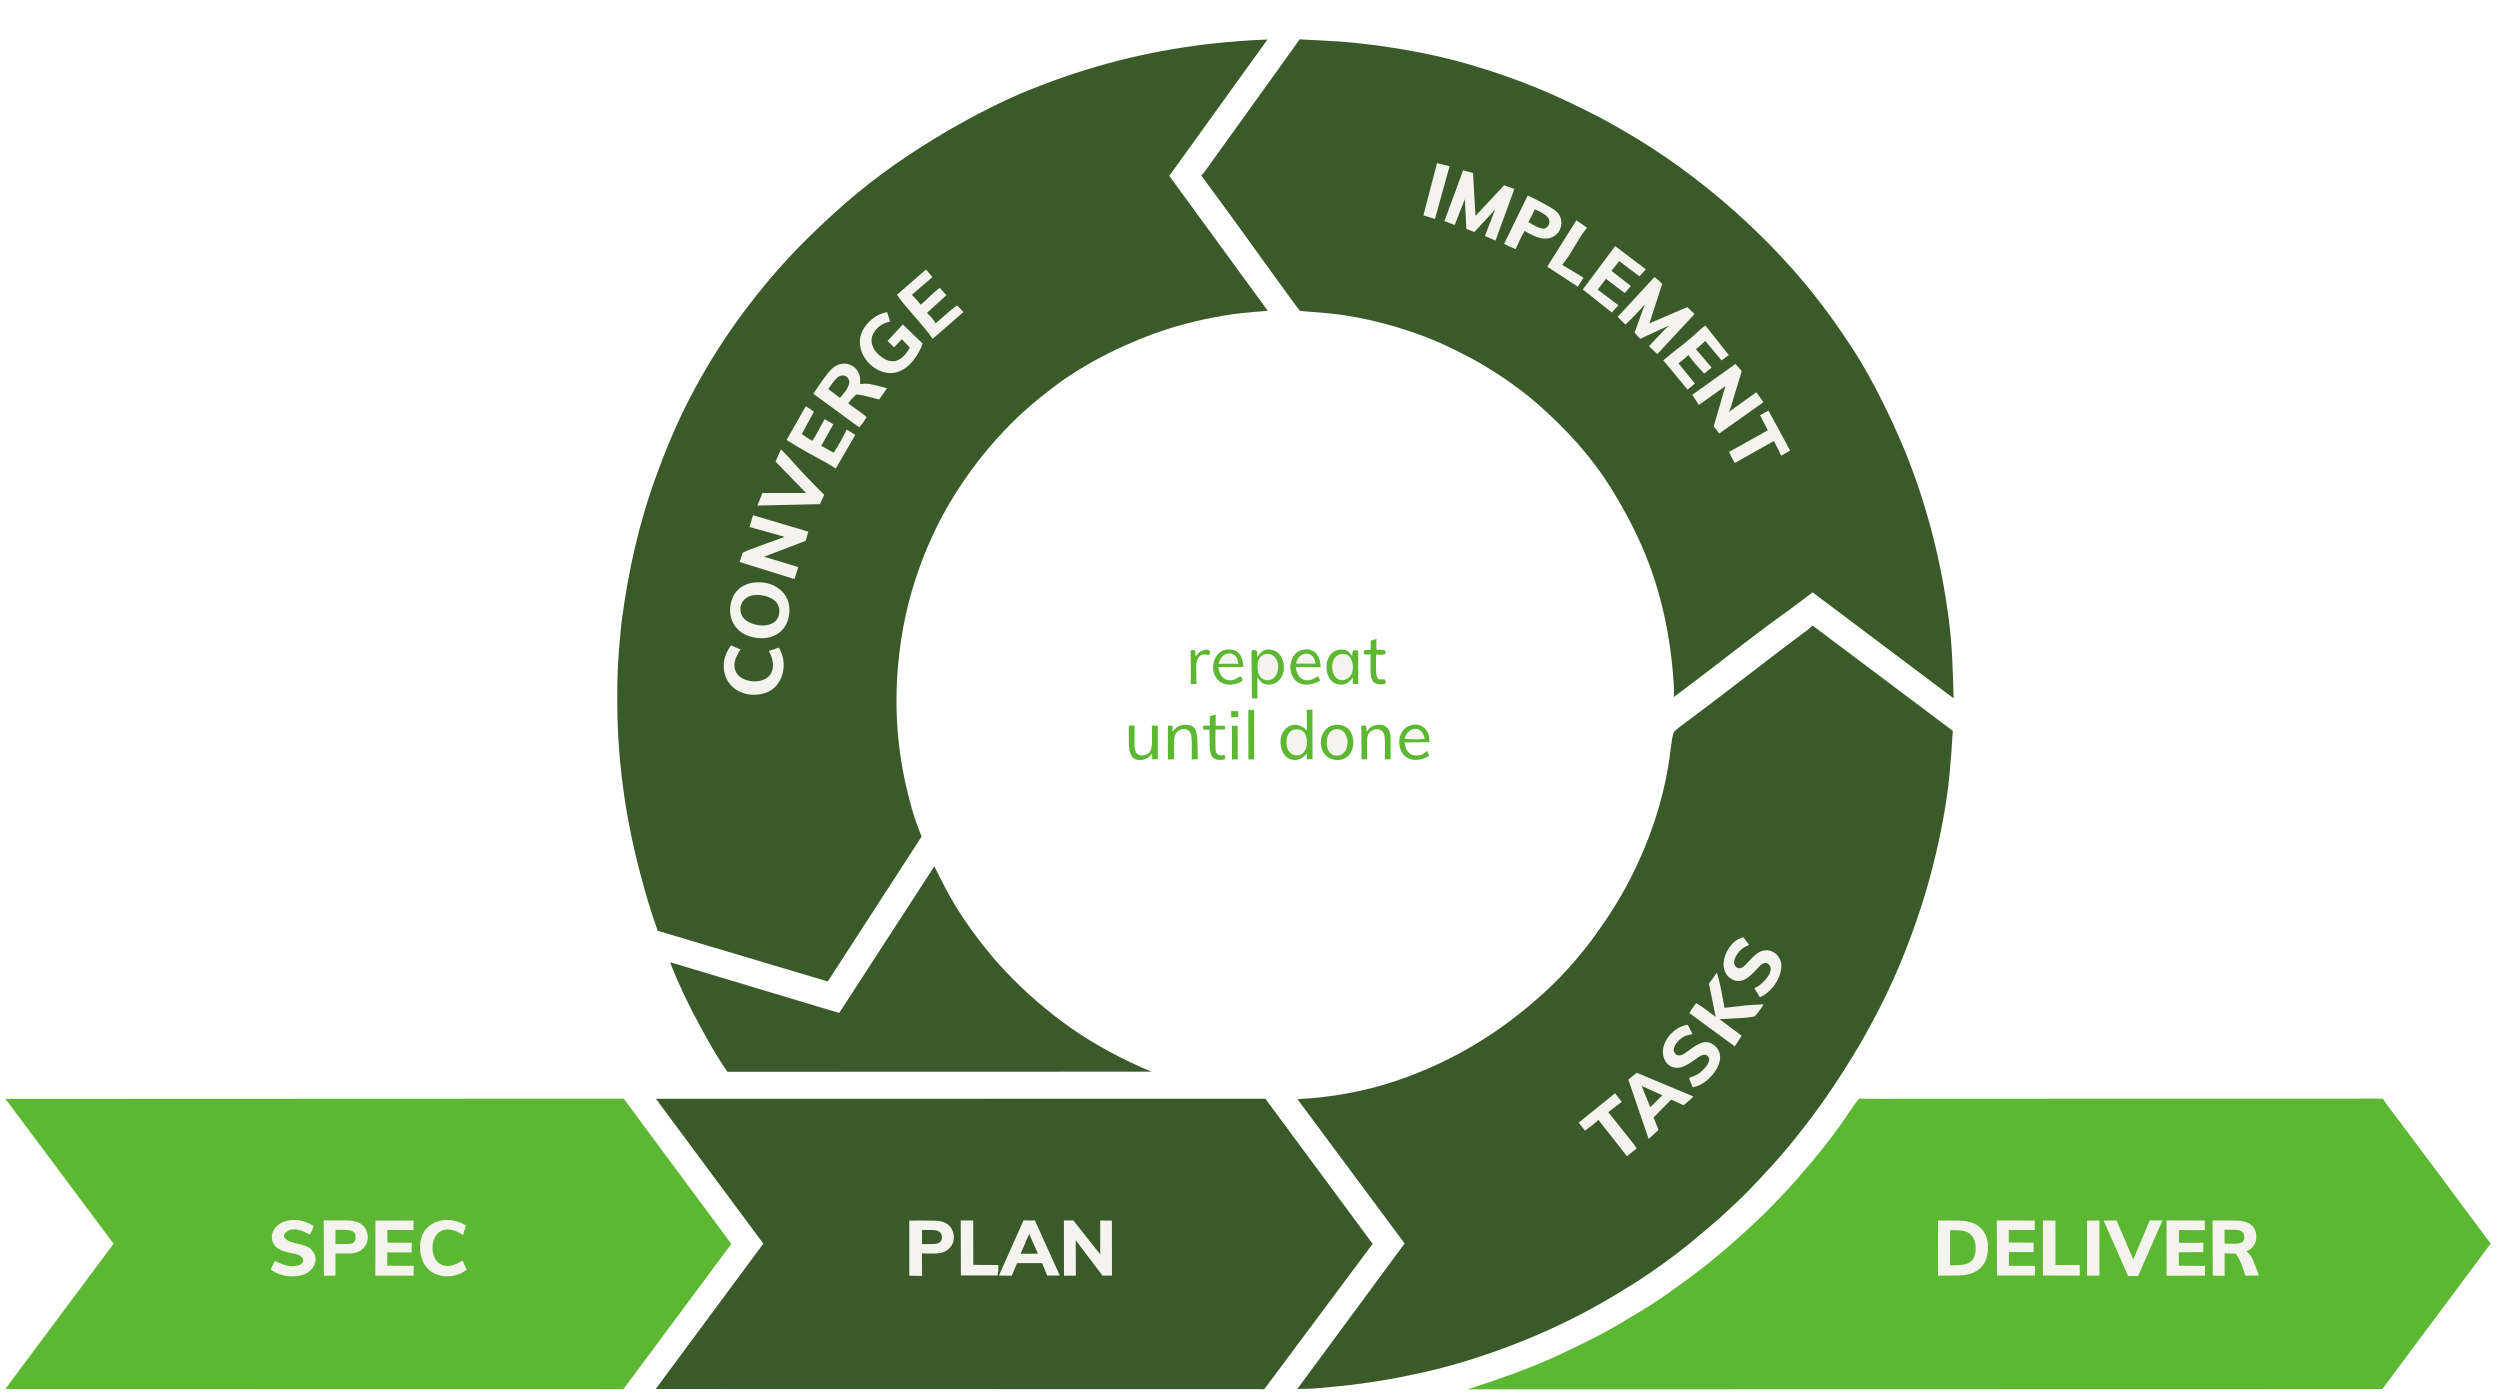
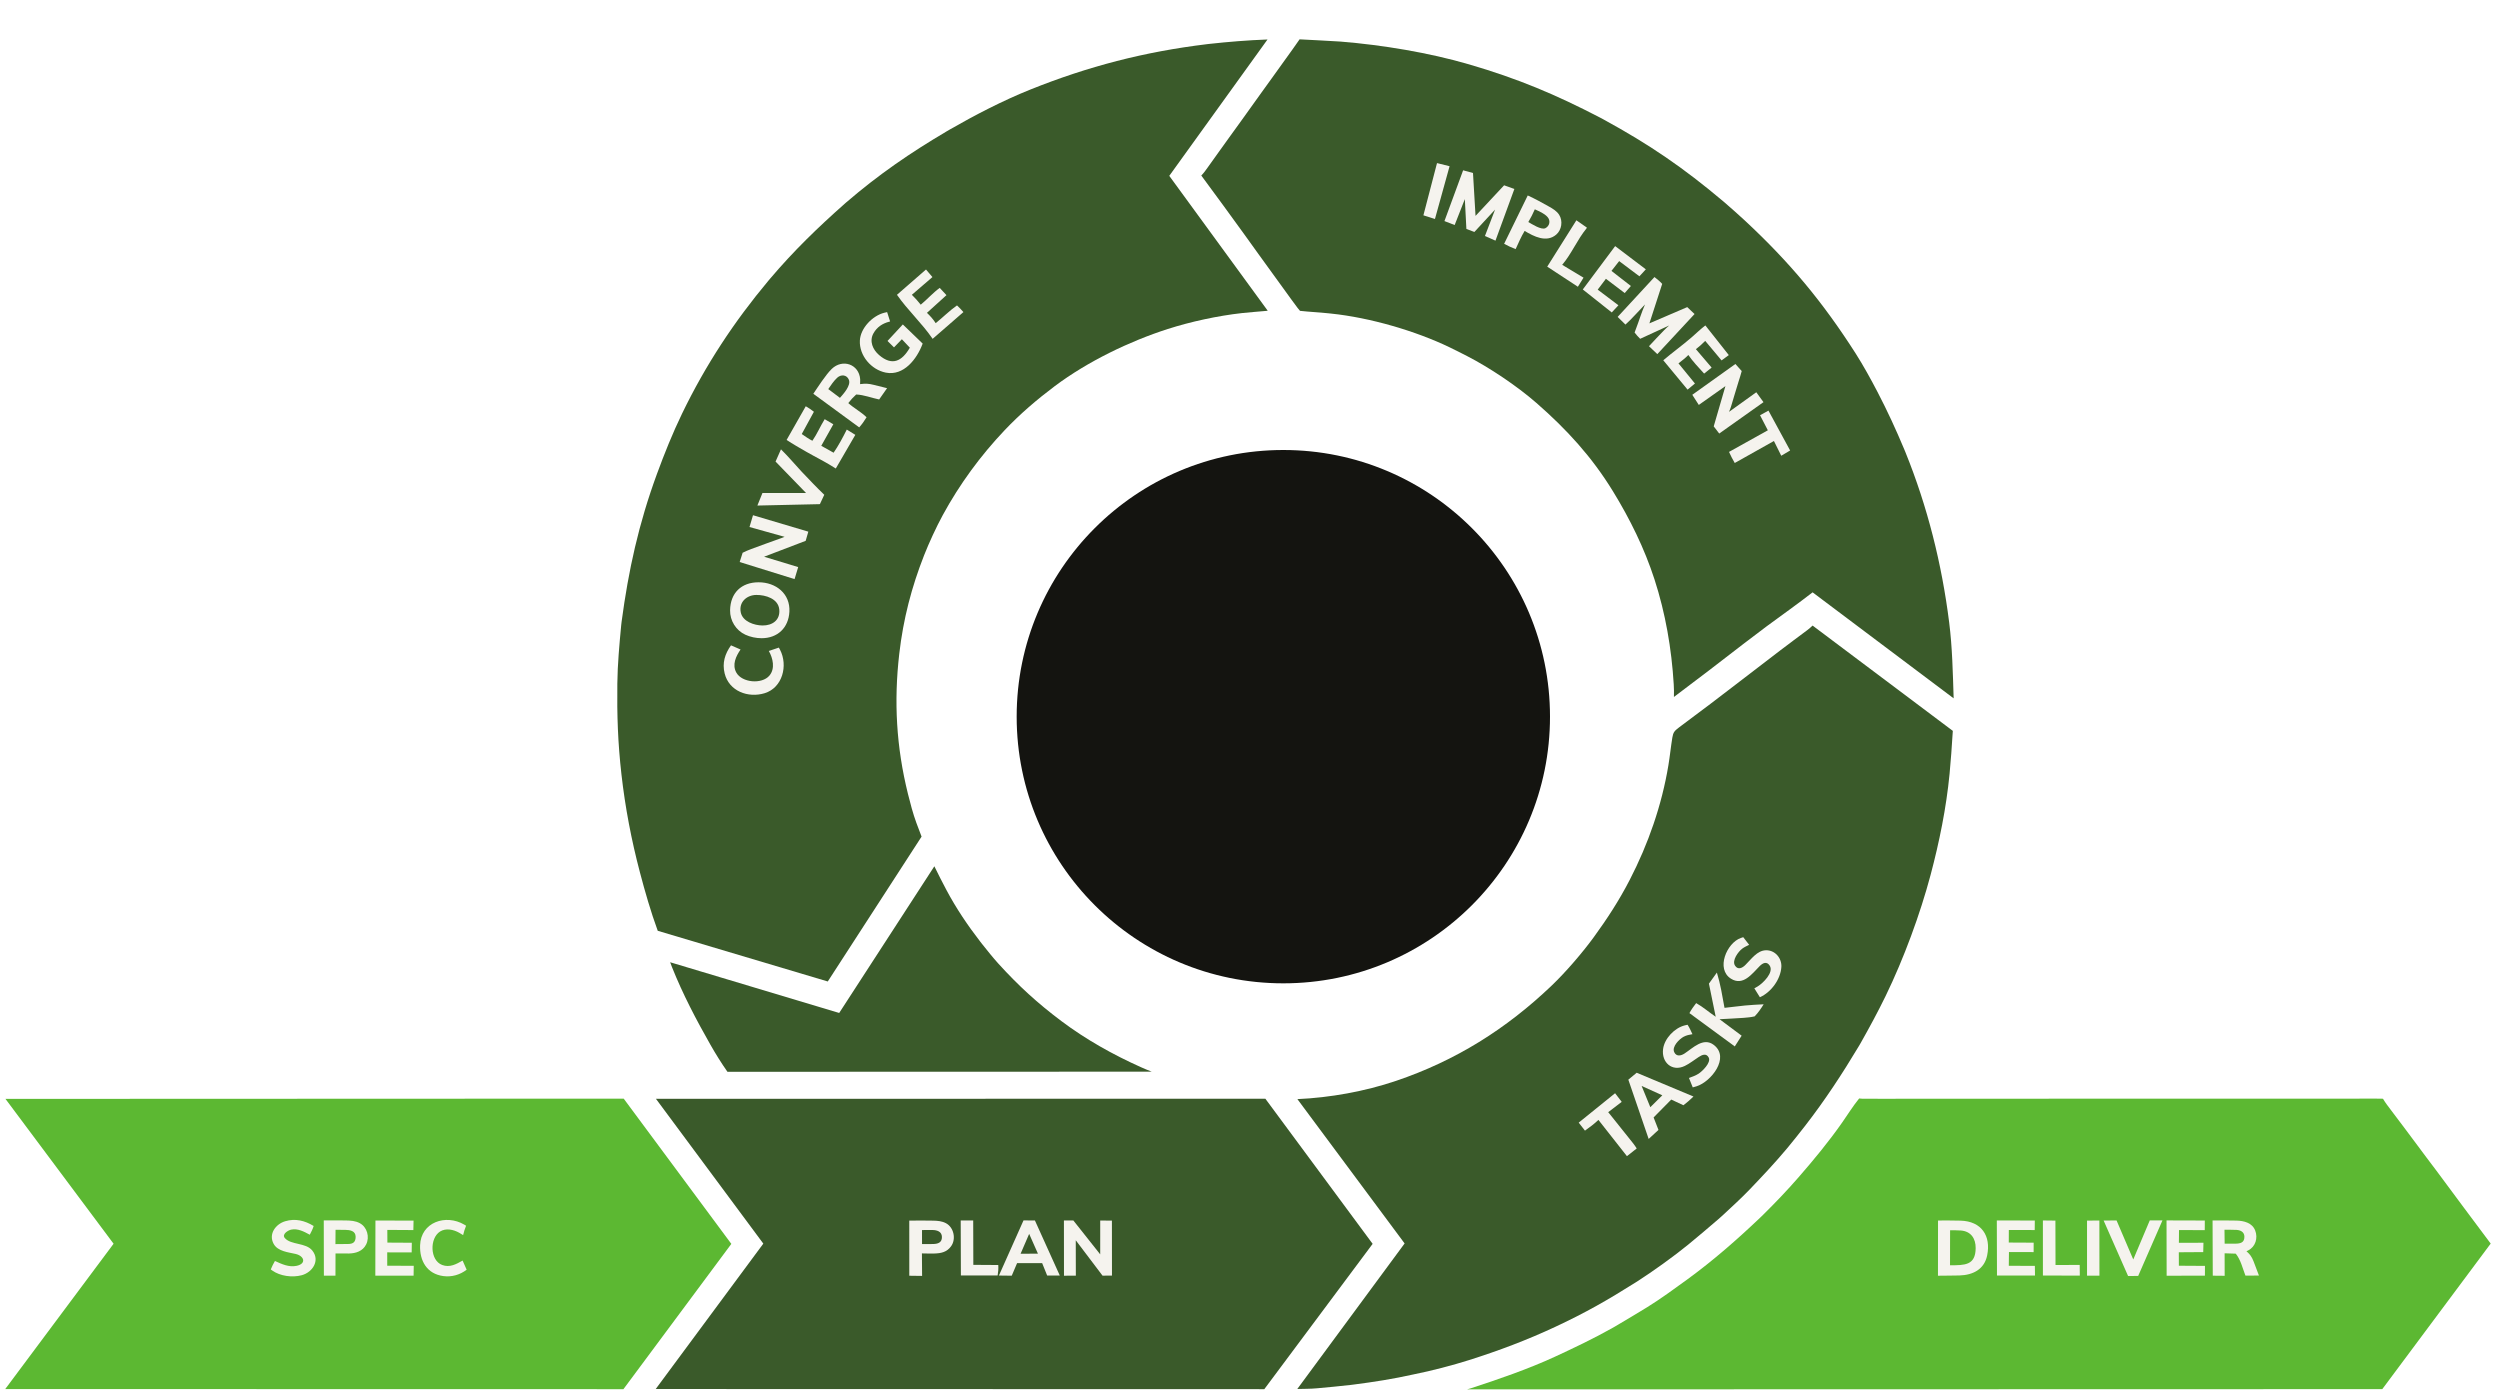
<svg xmlns="http://www.w3.org/2000/svg" width="3000" height="1675" viewBox="0 0 3000 1675">
  <path fill="#3a5a2a" transform="scale(2.18023 2.18099)" d="M362.019 512.13C358.161 501.562 355.05 490.734 352.181 479.856C347.525 462.204 344.099 444.224 342.043 426.084C340.066 408.645 339.566 393.465 339.781 376.098C339.915 365.34 340.908 354.613 341.916 343.902C341.976 343.272 342.055 342.643 342.139 342.015C345.907 313.821 351.484 288.254 361.629 260.642C365.744 249.443 370.195 238.359 375.388 227.617C388.354 200.795 404.018 177.025 422.997 154.357C422.998 154.356 423.88 153.311 423.881 153.31C436.977 137.901 450 125.312 464.934 112.088C464.935 112.087 465.759 111.364 465.76 111.363C483.894 95.789 501.015 84.122 520.974 72.306C520.976 72.306 522.592 71.359 522.593 71.358C536.502 63.373 551.839 55.4 567.026 49.303C598.962 36.484 629.973 28.466 664.3 24.309C664.302 24.308 665.488 24.168 665.49 24.167C676.175 22.995 686.895 22.122 697.637 21.727L643.57 96.752L697.753 170.969C697.41 171.007 697.068 171.048 696.725 171.081C692.361 171.494 687.999 171.769 683.638 172.255C670.176 173.756 655.285 176.996 642.749 181.017C621.719 187.763 598.654 198.871 580.466 212.513C570.692 219.844 561.383 227.826 552.972 236.69C539.679 250.699 528.164 266.402 518.932 283.366C515.33 289.984 511.302 298.717 508.651 305.454C501.73 323.038 497.165 340.549 494.957 359.705C491.931 385.954 493.31 410.886 499.743 436.835C501.01 441.946 502.527 447.708 504.338 452.649C505.278 455.213 506.293 457.75 507.234 460.314L455.608 540.021L362.019 512.13Z" />
  <path fill="#F5F3EE" transform="scale(2.18023 2.18099)" d="M417.516 320.378C427.071 320.363 435.028 326.67 434.486 336.59C434.003 345.434 427.994 351.155 419.167 351.148C416.156 351.146 412.977 350.483 410.239 349.221C405.055 346.832 401.742 341.493 401.841 335.764C402.004 326.25 408.039 320.392 417.516 320.378Z" />
  <path fill="#3a5a2a" transform="scale(2.18023 2.18099)" d="M416.337 327.341C421.396 327.314 428.303 329.382 428.908 335.29C429.512 341.196 425.097 344.217 419.639 344.148C415.121 344.091 408.759 341.985 407.719 336.946C406.559 331.322 410.96 327.369 416.337 327.341Z" />
  <path fill="#F5F3EE" transform="scale(2.18023 2.18099)" d="M447.659 216.653C450.14 212.997 454.557 206.09 457.78 202.987C463.736 197.253 472.788 200.377 473.44 208.628C473.513 209.553 473.362 210.435 473.396 211.346C476.367 210.993 477.888 210.995 480.951 211.761C483.382 212.369 485.802 213.019 488.245 213.577L483.883 219.792C479.651 218.921 475.565 217.25 471.249 217.051C469.651 218.483 468.202 220.075 466.894 221.777C470.046 224.628 473.917 226.609 476.955 229.579C475.764 231.548 474.435 233.436 472.901 235.151L447.659 216.653Z" />
  <path fill="#3a5a2a" transform="scale(2.18023 2.18099)" d="M455.869 214.072C457.331 211.952 458.897 209.58 460.804 207.825C462.915 205.882 466.092 206.123 467.234 208.98C468.481 212.099 464.129 216.864 462.304 218.903L455.869 214.072Z" />
  <path fill="#F5F3EE" transform="scale(2.18023 2.18099)" d="M414.451 283.481L444.901 292.522L443.446 297.568L420.557 306.313L439.322 312.021L437.329 318.628L407.119 309.233L408.749 304.123C410.319 303.348 411.916 302.665 413.554 302.05C419.051 299.986 424.609 298.033 430.133 296.039C430.706 295.832 431.272 295.609 431.828 295.361L412.53 289.969L414.451 283.481Z" />
  <path fill="#F5F3EE" transform="scale(2.18023 2.18099)" d="M507.838 189.041C507.837 189.043 507.729 189.326 507.728 189.328C504.649 197.488 497.469 206.962 487.554 205.021C479.54 203.452 472.877 195.665 473.269 187.4C473.595 180.521 480.249 173.681 486.745 172.07C487.253 171.944 487.767 171.845 488.277 171.728L489.91 176.875C489.909 176.876 489.471 176.994 489.47 176.994C485.712 177.958 482.658 179.968 480.737 183.432C478.36 187.718 480.359 192.358 483.851 195.359C491.018 201.517 496.422 198.813 500.777 191.303L496.387 186.65L492.058 191.138L488.484 187.601L496.917 178.512L507.838 189.041Z" />
  <path fill="#F5F3EE" transform="scale(2.18023 2.18099)" d="M509.671 148.283L513.213 152.444L501.884 162.204C503.637 163.904 505.265 165.729 506.778 167.647C510.372 164.691 513.459 161.134 517.223 158.399L520.939 162.395L510.187 172.131C511.998 173.839 513.679 175.7 515.004 177.808C518.975 174.624 522.563 170.959 526.733 168.039C527.982 169.192 529.158 170.419 530.26 171.714L513.319 186.437C507.465 177.84 499.631 170.739 493.69 162.201L509.671 148.283Z" />
  <path fill="#F5F3EE" transform="scale(2.18023 2.18099)" d="M443.496 223.523C445.065 224.413 446.553 225.439 447.974 226.55L441.288 238.81C443.195 240.115 445.073 241.476 447.138 242.51C449.736 238.762 451.503 234.506 453.911 230.634L458.664 233.444L452.028 245.285L458.81 249.088C461.403 245.404 464.17 240.187 466.069 236.348L470.774 239.26L460.019 257.777C454.815 254.377 449.197 251.676 443.811 248.575C440.152 246.467 436.47 244.39 432.95 242.058L443.496 223.523Z" />
  <path fill="#F5F3EE" transform="scale(2.18023 2.18099)" d="M429.849 247.228C429.85 247.23 430.24 247.623 430.241 247.624C434.008 251.321 437.367 255.373 440.966 259.23C440.968 259.231 441.424 259.716 441.425 259.717C445.448 263.948 449.462 268.192 453.678 272.232L451.269 277.385L416.863 278.158L419.65 271.251L443.663 271.262L426.865 253.958L429.849 247.228Z" />
  <path fill="#F5F3EE" transform="scale(2.18023 2.18099)" d="M402.348 355.069L407.604 357.367C405.079 361.045 402.845 365.686 405.262 370.041C408.385 375.671 419.38 376.609 423.492 371.716C426.766 367.82 425.418 362.17 423.164 358.167L428.673 356.317C428.895 356.707 429.12 357.096 429.327 357.494C433.815 366.117 430.741 378.409 420.818 381.419C411.761 384.167 401.282 380.307 398.853 370.554C397.416 364.785 398.982 359.768 402.348 355.069Z" />
  <path fill="#3a5a2a" transform="scale(2.18023 2.18099)" d="M997.646 344.195L1074.84 402.131C1074.8 402.583 1074.77 403.036 1074.74 403.488C1074.27 410.93 1073.76 418.327 1073.05 425.75C1071.23 444.532 1067.41 463.294 1062.59 481.416C1056.9 502.815 1047.86 527.444 1037.83 548.048C1033.58 556.775 1028.95 565.313 1024.18 573.767C1023.83 574.381 1023.48 574.989 1023.11 575.593C1014.02 590.776 1004.3 605.606 993.428 619.575C990.467 623.381 987.468 627.158 984.399 630.878C984.398 630.88 983.567 631.883 983.566 631.884C977.077 639.659 970.126 647.033 963.123 654.348C958.432 659.248 953.404 663.812 948.44 668.435C947.585 669.231 946.715 670.01 945.829 670.772C940.347 675.486 934.835 680.165 929.247 684.753C921.513 691.104 909.516 699.679 901.348 704.914C901.347 704.915 900.274 705.591 900.272 705.592C884.764 715.356 872.866 722.174 856.021 730.042C840.339 737.366 825.001 743.122 808.643 748.309C799.763 751.124 787.515 754.342 778.53 756.095C778.528 756.095 777.965 756.221 777.963 756.222C767.107 758.656 756.104 760.385 745.068 761.798C745.067 761.798 743.679 761.974 743.677 761.975C737.396 762.709 731.097 763.271 724.8 763.858C721.224 764.191 717.625 764.131 714.035 764.235L773.102 684.156L714.086 604.747C732.012 603.94 751.139 600.532 768.325 594.722C801.108 583.64 828.995 566.204 854.095 542.227C862.029 534.649 871.288 523.79 877.236 515.616C884.666 505.407 891.136 495.48 897.007 484.113C907.229 464.325 914.646 443.025 918.292 421.033C919.13 415.978 919.624 410.872 920.457 405.817C920.949 402.829 921.679 402.125 924.143 400.225C929.862 395.816 935.758 391.647 941.482 387.236C954.201 377.434 967.036 367.785 979.729 357.952C984.66 354.133 989.717 350.511 994.682 346.742C995.721 345.954 996.709 345.102 997.646 344.195Z" />
  <path fill="#F5F3EE" transform="scale(2.18023 2.18099)" d="M900.832 590.232L932.088 603.314C930.338 605.023 928.511 606.654 926.554 608.122L919.857 604.988L910.146 614.825L912.824 621.687L907.425 626.661L896.233 594.043L900.832 590.232Z" />
  <path fill="#3a5a2a" transform="scale(2.18023 2.18099)" d="M903.551 597.495L914.938 602.647L908.337 609.188L903.551 597.495Z" />
  <path fill="#F5F3EE" transform="scale(2.18023 2.18099)" d="M940.597 541.198L944.973 535.115C946.938 541.44 947.98 548.007 949.17 554.522C952.932 554.159 956.671 553.586 960.434 553.242C963.858 552.929 967.289 552.73 970.724 552.571C969.321 554.852 967.587 557.372 965.761 559.21C963.765 559.694 961.711 559.869 959.663 560.03C955.26 560.375 950.843 560.502 946.435 560.78L958.598 569.844L954.822 575.752L929.859 557.419C930.914 555.469 932.208 553.663 933.572 551.916C937.391 554.053 940.692 556.995 944.326 559.432L940.597 541.198Z" />
  <path fill="#F5F3EE" transform="scale(2.18023 2.18099)" d="M928.837 563.828C929.906 565.457 930.708 567.239 931.517 569.01C929.804 569.304 928.181 569.613 926.638 570.451C924.286 571.729 920.083 575.857 921.487 578.894C922.675 581.466 925.193 580.933 927.143 579.667C931.71 576.7 937.521 570.499 943.288 574.936C952.353 581.912 941.736 595.182 933.84 597.668C933.129 597.892 932.407 598.078 931.693 598.289L929.604 593.112C931.431 592.442 933.222 591.818 934.873 590.769C936.899 589.483 941.898 584.66 940.488 581.896C939.168 579.307 936.836 580.363 934.958 581.581C932.418 583.229 930.05 585.165 927.325 586.483C920.312 589.876 914.399 584.54 915.362 577.179C916.124 571.353 921.704 565.533 927.356 564.158C927.847 564.038 928.342 563.933 928.837 563.828Z" />
  <path fill="#F5F3EE" transform="scale(2.18023 2.18099)" d="M959.48 515.645L962.737 519.852C961.412 520.488 960.119 521.063 958.938 521.945C956.76 523.57 953.138 528.432 954.933 531.262C956.543 533.8 958.907 532.659 960.614 530.974C963.975 527.658 967.091 523.063 971.807 522.852C976.874 522.625 980.745 527.099 980.463 532.009C980.071 538.823 974.829 545.964 968.643 548.691L965.588 543.786C966.209 543.442 966.833 543.103 967.441 542.736C970.302 541.007 976.429 535.081 974.069 531.332C972.45 528.761 970.264 529.81 968.537 531.548C964.275 535.836 959.378 542.685 952.707 538.473C944.288 533.155 950.393 518.814 958.132 516.091C958.578 515.934 959.031 515.795 959.48 515.645Z" />
  <path fill="#F5F3EE" transform="scale(2.18023 2.18099)" d="M888.942 601.504L892.593 606.253L885.157 611.931C885.801 612.68 886.418 613.454 887.024 614.234C890.941 619.268 895.049 624.153 898.967 629.181C899.644 630.049 900.255 630.967 900.849 631.894L895.468 636.134L879.771 616.175C877.491 618.368 874.939 620.255 872.366 622.094L868.921 617.685L888.942 601.504Z" />
  <path fill="#3a5a2a" transform="scale(2.18023 2.18099)" d="M715.292 21.645C722.582 22.077 729.882 22.332 737.168 22.836C737.17 22.836 738.227 22.91 738.229 22.91C760.732 24.747 786.477 28.958 808.62 35.432C835.515 43.296 856.165 51.962 880.771 64.75C881.325 65.038 881.876 65.331 882.425 65.631C907.925 79.56 926.434 92.199 948.653 110.919C948.654 110.921 949.159 111.351 949.161 111.352C952.775 114.462 956.326 117.645 959.844 120.863C959.845 120.864 960.341 121.32 960.342 121.321C985.394 144.606 1003.37 166.37 1021.35 194.472C1025.51 200.975 1029.79 208.756 1033.4 215.692C1038.83 226.12 1043.48 236.213 1048.03 247.065C1048.03 247.067 1048.76 248.831 1048.76 248.833C1060.94 278.922 1068.79 310.347 1072.83 342.487C1074.57 356.322 1074.84 370.293 1075.29 384.23L997.657 325.91C989.513 332.21 981.133 338.192 972.824 344.272C972.823 344.273 972.225 344.713 972.224 344.714C968.093 347.791 963.977 350.897 959.9 354.044C947.096 363.928 934.29 373.803 921.328 383.481C921.41 381.17 921.364 378.855 921.225 376.546C920.047 356.942 916.688 337.43 910.623 318.75C905.09 301.708 897.145 285.587 887.795 270.339C876.127 251.309 862.272 236.21 845.647 221.706C834.824 212.263 819.67 202.183 807.678 196.017C804.454 194.359 801.222 192.717 797.957 191.141C779.247 182.106 754.014 174.738 732.63 172.536C732.138 172.486 731.646 172.436 731.155 172.383C725.954 171.822 720.71 171.614 715.518 171.027C715.038 170.504 714.595 169.95 714.168 169.383C709.284 162.894 704.662 156.212 699.83 149.686C694.868 142.986 690.109 136.143 685.198 129.406C677.214 118.452 669.301 107.435 661.19 96.576C662.465 95.299 663.526 93.831 664.566 92.355C668.75 86.418 673.052 80.569 677.257 74.648C680.929 69.478 684.764 64.406 688.384 59.204C692.149 53.794 696.127 48.551 699.919 43.165C704.993 35.956 710.292 28.904 715.292 21.645Z" />
  <path fill="#F5F3EE" transform="scale(2.18023 2.18099)" d="M910.615 152.435C912.108 153.605 913.603 154.785 914.874 156.193L907.83 177.922L928.662 168.975L932.682 172.786L912.188 194.837L907.603 190.486C910.345 187.459 913.201 184.54 916.025 181.589C916.872 180.704 917.793 179.895 918.705 179.076L902.747 186.414C901.62 185.358 900.62 184.176 899.681 182.949C899.937 182.231 900.205 181.519 900.478 180.807C902.176 176.39 903.504 171.829 905.421 167.502C901.965 171.031 897.735 175.886 894.648 178.583L890.352 174.368L910.615 152.435Z" />
  <path fill="#F5F3EE" transform="scale(2.18023 2.18099)" d="M805.303 93.704L810.735 95.188L812.134 118.785L827.859 101.955L833.514 103.971L823.11 132.41L817.311 129.853L822.881 115.333L811.496 127.633L807.101 125.968L806.248 109.547L800.643 123.82L795.024 121.641L805.303 93.704Z" />
  <path fill="#F5F3EE" transform="scale(2.18023 2.18099)" d="M955.162 200.269L958.645 204.168C958.125 206.109 957.536 208.016 956.91 209.926C955.386 214.577 954.159 219.304 952.676 223.962C952.388 224.867 952.019 225.743 951.646 226.616L966.672 215.822L970.616 221.274L946.266 238.538L943.232 234.59L949.676 212.439L935.02 222.797L931.44 217.22L955.162 200.269Z" />
  <path fill="#F5F3EE" transform="scale(2.18023 2.18099)" d="M840.873 107.541C844.886 109.384 848.768 111.499 852.61 113.677C854.692 114.857 856.825 116.109 858.148 118.171C860.322 121.558 859.576 126.547 856.49 129.135C851.111 133.645 844.247 130.109 839.158 127.05C837.224 130.235 835.773 133.684 834.203 137.063C832.022 136.256 829.918 135.251 827.87 134.15L840.873 107.541Z" />
  <path fill="#3a5a2a" transform="scale(2.18023 2.18099)" d="M844.763 115.163C847.125 116.26 850.049 117.415 851.807 119.46C853.521 121.453 852.957 124.296 850.599 125.544C848.368 126.724 842.893 123.128 841.19 122.163C842.538 119.914 843.712 117.566 844.763 115.163Z" />
  <path fill="#F5F3EE" transform="scale(2.18023 2.18099)" d="M938.63 179.061L951.536 195.371L947.55 198.304L938.556 187.56C936.964 189.208 935.235 190.717 933.429 192.126L942.081 202.24L937.95 205.554C935.204 202.547 931.612 198.754 929.271 195.325C927.618 197.035 925.701 198.458 923.833 199.93L932.899 211.013L928.847 214.381L915.471 198.227C920.542 193.9 925.983 190.02 931.018 185.652C933.554 183.452 935.954 181.089 938.63 179.061Z" />
  <path fill="#F5F3EE" transform="scale(2.18023 2.18099)" d="M888.985 135.409L905.864 148.19L902.335 152.022L891.193 143.658L886.949 149.056L897.645 157.36L894.248 161.243L883.896 153.394L879.378 159.362L890.778 167.966L887.113 171.913L871.173 159.263L888.985 135.409Z" />
  <path fill="#F5F3EE" transform="scale(2.18023 2.18099)" d="M973.36 225.918L985.286 247.861L980.398 250.753L976.372 242.637L954.801 254.747C953.665 252.758 952.563 250.747 951.655 248.644L973.02 236.751L968.729 228.471L973.36 225.918Z" />
  <path fill="#F5F3EE" transform="scale(2.18023 2.18099)" d="M867.656 121.203L873.44 125.254C873.351 125.451 873.282 125.585 873.141 125.758C868.081 131.959 865.013 139.619 859.83 145.718L871.579 152.778L868.466 157.773L851.598 146.714L867.656 121.203Z" />
  <path fill="#F5F3EE" transform="scale(2.18023 2.18099)" d="M790.934 89.734L797.847 91.457L789.797 120.49L783.44 118.476L790.934 89.734Z" />
  <path fill="#5cb832" transform="scale(2.18023 2.18099)" d="M1023.28 604.387C1023.85 604.392 1024.41 604.531 1024.98 604.527C1028.25 604.503 1031.51 604.555 1034.77 604.555C1120.41 604.552 1206.05 604.427 1291.69 604.514C1298.32 604.521 1304.97 604.372 1311.59 604.522C1312.95 606.878 1314.67 608.991 1316.29 611.175C1320.75 617.204 1325.4 623.109 1329.81 629.179C1333.44 634.189 1337.24 639.06 1340.94 644.023C1350.92 657.425 1360.81 670.896 1370.88 684.231L1311.21 764.316L807.539 764.442C808.215 764.232 808.903 764.055 809.576 763.837C824.125 759.112 841.262 753.218 855.669 746.554C866.523 741.534 877.332 736.392 887.746 730.513C887.747 730.512 889.034 729.774 889.035 729.773C894.927 726.308 900.791 722.796 906.621 719.229C913.459 715.046 922.456 708.493 928.67 703.965C942.927 693.578 956.23 681.934 969.001 669.765C969.461 669.326 969.918 668.885 970.37 668.44C977.099 661.809 983.682 654.92 989.889 647.796C998.346 638.092 1006.56 628.148 1013.94 617.606C1017.04 613.187 1019.87 608.571 1023.28 604.387Z" />
  <path fill="#F5F3EE" transform="scale(2.18023 2.18099)" d="M1066.69 671.532C1070.83 671.524 1074.97 671.503 1079.1 671.614C1090.6 671.922 1095.95 679.98 1093.73 690.752C1092.15 698.448 1085.87 701.554 1078.52 701.767C1074.57 701.882 1070.61 701.84 1066.66 701.914L1066.69 671.532Z" />
  <path fill="#5cb832" transform="scale(2.18023 2.18099)" d="M1073.33 676.888C1075.29 676.909 1077.26 676.886 1079.22 677.031C1084.77 677.442 1087.46 681.396 1087.41 686.742C1087.33 696.264 1081.36 696.143 1073.29 696.17L1073.33 676.888Z" />
  <path fill="#F5F3EE" transform="scale(2.18023 2.18099)" d="M1217.8 671.522C1222.19 671.515 1226.58 671.461 1230.97 671.58C1235.06 671.69 1239.59 672.767 1241.25 677.012C1242.86 681.126 1241.46 685.921 1237.44 687.972C1237.11 688.139 1236.78 688.297 1236.45 688.462C1238.4 690.13 1239.34 691.409 1240.43 694.171C1241.43 696.701 1242.32 699.276 1243.32 701.809L1235.89 701.863C1234.3 697.732 1233.33 693.233 1230.57 689.774L1224.43 689.572L1224.46 701.95L1217.91 701.888L1217.8 671.522Z" />
  <path fill="#5cb832" transform="scale(2.18023 2.18099)" d="M1224.36 676.626C1226.57 676.644 1228.77 676.582 1230.97 676.702C1233.26 676.827 1235.33 677.897 1235.32 680.491C1235.32 683.685 1233.19 684.213 1230.5 684.276C1228.48 684.323 1226.47 684.292 1224.45 684.26L1224.36 676.626Z" />
  <path fill="#F5F3EE" transform="scale(2.18023 2.18099)" d="M1192.46 671.483L1213.53 671.545L1213.5 676.828L1199.33 676.794L1199.26 683.813L1212.78 683.773L1212.66 688.92L1199.22 689.008L1199.25 696.415L1213.61 696.504L1213.59 701.864L1192.52 701.925L1192.46 671.483Z" />
  <path fill="#F5F3EE" transform="scale(2.18023 2.18099)" d="M1099.05 671.495L1119.96 671.551L1119.91 676.781L1105.66 676.739L1105.63 683.661L1119.33 683.73L1119.31 688.919L1105.73 688.878L1105.64 696.462L1119.99 696.486L1120.07 701.797L1099.14 701.825L1099.05 671.495Z" />
  <path fill="#F5F3EE" transform="scale(2.18023 2.18099)" d="M1183.24 671.466L1190.22 671.469L1176.86 702.028L1171.3 702.075L1157.84 671.566L1164.95 671.495L1174.15 692.979L1183.24 671.466Z" />
  <path fill="#F5F3EE" transform="scale(2.18023 2.18099)" d="M1124.41 671.508L1131.3 671.588L1131.36 696.02L1144.67 695.975L1144.73 701.844L1124.42 701.813L1124.41 671.508Z" />
  <path fill="#F5F3EE" transform="scale(2.18023 2.18099)" d="M1148.7 671.594L1155.5 671.532L1155.53 701.868L1148.7 701.901L1148.7 671.594Z" />
  <path fill="#5cb832" transform="scale(2.18023 2.18099)" d="M3.001 604.615L343.283 604.479L402.526 684.395L343.133 764.335L2.88 764.268L62.516 684.319L3.001 604.615Z" />
  <path fill="#F5F3EE" transform="scale(2.18023 2.18099)" d="M178.199 671.486C182.235 671.47 186.271 671.429 190.306 671.507C193.027 671.559 195.616 671.696 198.05 673.014C202.085 675.198 203.565 680.61 201.536 684.682C199.675 688.417 195.842 689.629 191.956 689.69C189.528 689.729 187.098 689.686 184.67 689.656L184.639 701.876L178.264 701.885L178.199 671.486Z" />
  <path fill="#5cb832" transform="scale(2.18023 2.18099)" d="M184.684 676.653C186.44 676.666 188.196 676.642 189.952 676.675C192.552 676.724 195.744 677.162 195.744 680.49C195.744 683.424 194.339 684.418 191.603 684.454C189.277 684.485 186.951 684.479 184.625 684.519L184.684 676.653Z" />
  <path fill="#F5F3EE" transform="scale(2.18023 2.18099)" d="M206.644 671.535L227.621 671.598L227.516 676.793L213.178 676.706L213.221 683.695L226.661 683.771L226.584 689.082L213.127 689.061L213.139 696.405L227.728 696.465L227.639 701.883L206.578 701.871L206.644 671.535Z" />
  <path fill="#F5F3EE" transform="scale(2.18023 2.18099)" d="M151.329 693.804C155.084 695.506 158.944 697.347 163.187 696.485C168.744 695.355 167.55 691.056 162.715 689.935C158.659 688.994 152.891 688.518 150.625 684.4C147.674 679.04 151.648 673.542 156.935 671.95C162.563 670.255 167.754 671.582 172.64 674.549C172.123 676.232 171.347 677.813 170.501 679.357C167.319 677.607 163.79 675.77 160.245 676.553C158.484 676.942 154.952 679.119 156.792 681.213C160.199 685.092 168.314 683.625 171.881 688.051C176.313 693.551 172.016 700.069 166.016 701.657C160.89 703.013 154.199 702.155 149.826 699.033C149.561 698.844 149.302 698.647 149.041 698.453C149.646 696.832 150.479 695.31 151.329 693.804Z" />
  <path fill="#F5F3EE" transform="scale(2.18023 2.18099)" d="M256.844 698.618C253.139 701.43 248.602 702.745 243.957 702.106C234.963 700.869 230.939 693.766 231.219 685.192C231.637 672.395 245.384 667.871 255.494 673.773C255.844 673.978 256.187 674.193 256.533 674.404C255.871 676.086 255.3 677.801 254.897 679.564C254.171 679.136 253.462 678.679 252.729 678.265C249.611 676.506 245.393 675.568 242.184 677.61C236.404 681.289 236.568 693.444 243.363 695.999C247.556 697.575 251.1 695.564 254.623 693.575L256.844 698.618Z" />
  <path fill="#3a5a2a" transform="scale(2.18023 2.18099)" d="M361.029 604.571L696.461 604.534L755.503 684.373L695.877 764.332L360.906 764.248L420.132 684.252L361.029 604.571Z" />
  <path fill="#F5F3EE" transform="scale(2.18023 2.18099)" d="M585.581 671.506L590.785 671.526L605.557 690.159L605.562 671.542L611.994 671.593L612.033 701.839L606.837 701.875L592.097 682.408L592.144 701.872L585.617 701.91L585.581 671.506Z" />
  <path fill="#F5F3EE" transform="scale(2.18023 2.18099)" d="M500.464 671.595C504.886 671.54 509.309 671.507 513.731 671.612C516.137 671.67 518.487 671.873 520.651 673.019C524.995 675.319 526.341 681.713 523.499 685.681C521.194 688.9 518.028 689.592 514.32 689.688C512.022 689.747 509.724 689.688 507.426 689.636L507.52 702.017L500.473 701.925L500.464 671.595Z" />
  <path fill="#3a5a2a" transform="scale(2.18023 2.18099)" d="M507.471 676.778C509.4 676.777 511.33 676.742 513.259 676.762C515.762 676.788 518.403 677.627 518.436 680.609C518.471 683.763 516.158 684.419 513.495 684.474C511.492 684.515 509.489 684.488 507.486 684.5L507.471 676.778Z" />
  <path fill="#F5F3EE" transform="scale(2.18023 2.18099)" d="M563.342 671.48L569.616 671.514L583.315 701.814L576.365 701.827L573.61 694.995L559.809 694.981L556.871 701.895L549.809 701.81L563.342 671.48Z" />
  <path fill="#3a5a2a" transform="scale(2.18023 2.18099)" d="M566.452 678.888L571.282 689.774L561.733 689.819L566.452 678.888Z" />
  <path fill="#F5F3EE" transform="scale(2.18023 2.18099)" d="M528.771 671.51L535.654 671.529L535.723 695.933L549.452 696.02C549.576 698.188 549.456 699.677 549.096 701.771L528.874 701.759L528.771 671.51Z" />
  <path fill="#3a5a2a" transform="scale(2.18023 2.18099)" d="M514.268 476.638C516.42 481.012 518.616 485.365 520.904 489.67C526.225 499.685 532.663 509.235 539.598 518.184C539.599 518.186 540.53 519.375 540.531 519.377C543.5 523.072 546.418 526.815 549.613 530.317C560.726 542.501 570.975 551.889 584.161 561.79C597.686 571.944 612.722 580.359 628.074 587.216C630.003 588.078 631.94 588.886 633.911 589.643L400.391 589.714C397.05 584.935 393.953 579.983 391.07 574.914C383.232 561.134 375.771 546.948 369.898 532.2C369.533 531.284 369.189 530.36 368.849 529.434L461.896 557.341L514.268 476.638Z" />
  <path fill="#5cb832" transform="scale(2.18023 2.18099)" d="M719.228 390.512L722.356 390.478L722.433 417.765L719.224 417.766L719.419 414.674C717.588 416.314 715.991 417.945 713.351 418.135C706.262 418.647 703.572 410.45 705.283 404.757C706.616 400.321 711.244 397.478 715.709 399.388C717.365 400.097 717.931 400.957 719.309 401.959L719.228 390.512Z" />
  <path fill="#F5F3EE" transform="scale(2.18023 2.18099)" d="M713.704 401.279C715.606 401.287 717.258 401.916 718.234 403.615C720.397 407.383 719.615 415.568 713.94 415.643C711.555 415.674 709.649 414.336 708.777 412.122C707.167 408.033 708.15 401.253 713.704 401.279Z" />
  <path fill="#5cb832" transform="scale(2.18023 2.18099)" d="M692.007 361.46C692.008 361.459 692.376 360.964 692.377 360.963C694.526 357.917 696.684 356.685 700.479 357.672C706.297 359.185 707.872 366.884 705.742 371.736C703.546 376.736 696.832 378.741 693.181 374.226C692.782 373.733 692.422 373.209 692.034 372.707L692.138 384.247L689.024 384.252C688.989 381.691 688.996 379.131 688.988 376.57C688.97 370.676 688.778 364.769 688.824 358.877C688.825 358.687 688.829 358.477 688.849 358.286C688.941 357.401 691.378 357.509 691.753 358.165C692.07 358.72 691.87 360.657 692.007 361.46Z" />
  <path fill="#F5F3EE" transform="scale(2.18023 2.18099)" d="M697.433 359.791C705.676 359.703 705.317 374.382 697.669 374.236C697.667 374.236 697.552 374.233 697.551 374.233C692.844 374.053 692.009 369.671 692.156 365.837C692.272 362.796 694.074 359.827 697.433 359.791Z" />
  <path fill="#5cb832" transform="scale(2.18023 2.18099)" d="M744.622 372.777C742.875 374.901 741.612 376.411 738.702 376.645C727.545 377.54 727.124 357.639 737.994 357.387C741.263 357.312 742.483 358.456 744.242 361.027C744.307 360.431 744.326 359.831 744.371 359.232C744.483 357.711 744.876 357.726 746.365 357.797C747.38 357.846 747.576 357.838 747.594 358.876C747.594 358.878 747.594 359.348 747.594 359.35C747.492 365.017 747.583 370.678 747.592 376.346L744.515 376.214L744.622 372.777Z" />
  <path fill="#F5F3EE" transform="scale(2.18023 2.18099)" d="M739.173 359.793C743.905 359.809 745.033 365.14 744.513 368.905C744.117 371.772 741.709 374.276 738.701 374.243C731.561 374.166 731.066 359.766 739.173 359.793Z" />
  <path fill="#5cb832" transform="scale(2.18023 2.18099)" d="M736.107 398.766C748.063 398.806 747.597 418.14 736.343 418.172C723.5 418.208 724.193 398.726 736.107 398.766Z" />
  <path fill="#F5F3EE" transform="scale(2.18023 2.18099)" d="M735.871 401.188C743.636 401.241 743.602 415.699 735.871 415.752C731.617 415.781 730.28 412.042 730.256 408.413C730.233 404.984 731.901 401.161 735.871 401.188Z" />
  <path fill="#5cb832" transform="scale(2.18023 2.18099)" d="M726.617 374.565C723.467 376.102 720.882 377.085 717.358 376.519C707.814 374.989 708.098 359.785 716.534 357.613C722.066 356.189 726.008 359.335 726.675 364.87C726.765 365.615 726.8 366.365 726.856 367.113L713.202 367.038C713.262 367.384 713.313 367.732 713.377 368.078C714.39 373.622 718.743 376.036 723.864 372.983C724.422 372.65 724.966 372.295 725.524 371.961L726.617 374.565Z" />
  <path fill="#F5F3EE" transform="scale(2.18023 2.18099)" d="M713.323 365.104C713.439 364.72 713.55 364.336 713.667 363.952C715.389 358.286 722.691 358.152 723.839 363.856C723.926 364.288 724.006 364.721 724.094 365.153L713.323 365.104Z" />
  <path fill="#5cb832" transform="scale(2.18023 2.18099)" d="M670.64 367.041C670.718 367.506 670.803 367.97 670.89 368.433C671.867 373.627 676.268 375.94 681.053 373.032C681.37 372.839 681.675 372.625 681.99 372.426C682.455 372.131 682.723 371.983 683.112 372.461C683.999 373.552 684.197 374.528 682.89 375.197C677.717 377.848 671.171 377.275 668.581 371.499C666.312 366.44 668.439 358.783 674.44 357.566C680.042 356.431 683.537 359.566 684.188 365.012C684.266 365.661 684.309 366.313 684.366 366.963L670.64 367.041Z" />
  <path fill="#F5F3EE" transform="scale(2.18023 2.18099)" d="M670.678 365.213C670.83 364.751 670.969 364.286 671.14 363.831C671.141 363.83 671.292 363.45 671.293 363.448C673.544 358.121 680.144 358.239 681.277 363.596C681.392 364.139 681.498 364.685 681.608 365.23L670.678 365.213Z" />
  <path fill="#5cb832" transform="scale(2.18023 2.18099)" d="M786.642 415.84C785.615 416.443 784.665 416.963 783.53 417.344C769.414 422.089 766.091 403.912 775.134 399.574C780.519 396.99 786.068 400.132 786.635 406.053C786.707 406.807 786.748 407.563 786.8 408.319L773.035 408.522C773.803 412.442 774.949 415.675 779.616 415.653C782.606 415.639 783.357 414.875 785.488 413.142L786.642 415.84Z" />
  <path fill="#F5F3EE" transform="scale(2.18023 2.18099)" d="M773.088 406.569C773.199 406.237 773.308 405.904 773.419 405.571C775.227 400.146 781.9 399.145 783.729 404.914C783.904 405.463 784.024 406.028 784.162 406.587C780.489 406.989 776.779 406.746 773.088 406.569Z" />
  <path fill="#5cb832" transform="scale(2.18023 2.18099)" d="M645.27 402.592C647.155 400.535 648.545 399.02 651.801 398.79C658.034 398.35 658.828 402.251 659.053 407.469C659.2 410.898 659.175 414.331 659.245 417.762L655.92 417.837C655.979 413.632 656.095 409.42 655.777 405.227C655.547 402.186 652.837 400.317 649.915 401.444C646.759 402.662 646.197 405.289 646.152 408.295C646.105 411.456 646.172 414.618 646.23 417.779L642.789 417.86C642.816 412.234 642.792 406.608 642.793 400.982C642.793 400.515 642.762 399.922 642.894 399.46C642.987 399.132 644.248 399.266 644.375 399.271C645.081 399.303 645.489 399.229 645.485 400.031C645.482 400.82 645.334 401.799 645.27 402.592Z" />
  <path fill="#5cb832" transform="scale(2.18023 2.18099)" d="M752.149 402.611C753.428 401.032 754.274 399.724 756.385 399.147C761.92 397.635 765.307 400.293 765.402 405.936C765.468 409.879 765.358 413.822 765.418 417.765L762.174 417.85C762.201 415.093 762.538 407.409 761.902 404.399C761.315 401.623 758.562 400.632 756.027 401.577C752.762 402.794 752.424 405.325 752.399 408.413C752.374 411.529 752.462 414.645 752.53 417.761L749.336 417.79C749.464 411.912 749.189 406.033 749.255 400.154C749.264 399.344 749.191 399.198 750.138 399.226C750.453 399.236 750.768 399.226 751.082 399.236C751.825 399.259 751.991 399.475 752.04 400.154C752.099 400.971 752.118 401.791 752.149 402.611Z" />
  <path fill="#5cb832" transform="scale(2.18023 2.18099)" d="M621.316 399.23L624.464 399.188C624.434 402.695 624.391 406.203 624.428 409.71C624.459 412.672 625.052 415.771 628.692 415.618C633.513 415.415 633.977 411.932 634.061 407.941C634.122 405.04 634.072 402.138 634 399.238L637.258 399.233L637.28 417.723L634.163 417.786C634.117 416.806 634.2 415.819 634.063 414.847C632.476 416.468 631.556 417.489 629.283 417.956C622.746 419.301 621.384 414.22 621.327 408.885C621.293 405.667 621.256 402.448 621.316 399.23Z" />
  <path fill="#5cb832" transform="scale(2.18023 2.18099)" d="M754.44 352.497L757.595 351.561C757.485 353.562 757.515 355.566 757.633 357.567C758.753 357.567 762.093 357.067 762.58 358.416C763.513 360.996 758.698 360.15 757.452 360.071C757.433 361.047 756.952 370.918 758.044 372.753C759.393 375.02 761.661 372.821 762.353 374.183C762.894 375.249 762.934 376.319 761.576 376.477C756.616 377.055 754.497 375.102 754.382 370.202C754.304 366.83 754.408 363.456 754.36 360.084C753.476 360.1 750.967 360.437 750.649 359.482C749.852 357.084 752.985 357.63 754.413 357.565L754.44 352.497Z" />
  <path fill="#5cb832" transform="scale(2.18023 2.18099)" d="M665.848 394.112C666.925 393.711 668.038 393.422 669.16 393.175L669.074 399.256C670.313 399.256 671.553 399.269 672.792 399.3C673.773 399.325 674.286 399.161 674.295 400.279C674.3 400.949 674.381 401.362 673.629 401.365C672.1 401.371 670.572 401.357 669.044 401.407C668.943 404.527 668.971 407.65 669 410.772C669.026 413.413 669.091 415.394 672.199 415.566C672.937 415.607 674.209 414.979 674.304 416.061C674.408 417.245 674.355 417.874 673.145 418.021C667.347 418.726 665.913 415.777 665.8 410.536C665.735 407.508 665.731 404.479 665.657 401.451C664.769 401.462 663.877 401.569 662.992 401.491C662.122 401.415 661.756 400.254 662.216 399.576C662.618 398.983 665.363 399.245 665.862 399.252L665.848 394.112Z" />
  <path fill="#5cb832" transform="scale(2.18023 2.18099)" d="M687.081 390.638L690.241 390.48L690.316 417.829L687.137 417.87L687.081 390.638Z" />
  <path fill="#5cb832" transform="scale(2.18023 2.18099)" d="M657.98 361.25C658.591 360.503 659.161 359.713 659.886 359.075C661.013 358.082 664.28 356.742 665.651 357.902C666.213 358.377 666.081 360.837 664.541 360.407C663.916 360.232 663.296 359.972 662.649 360.029C659.121 360.344 658.393 364.284 658.411 367.134C658.43 370.215 658.462 373.296 658.526 376.376L655.361 376.42C655.369 375.763 655.376 375.105 655.394 374.448C655.527 369.323 655.301 364.232 655.303 359.114C655.303 358.374 655.142 357.718 656.047 357.703C657.417 357.679 657.876 357.488 657.937 358.88C657.971 359.669 657.971 360.459 657.98 361.25Z" />
  <path fill="#5cb832" transform="scale(2.18023 2.18099)" d="M678.055 399.347L681.225 399.289L681.247 417.822L678.051 417.854L678.055 399.347Z" />
  <path fill="#5cb832" transform="scale(2.18023 2.18099)" d="M677.642 391.217L681.527 391.277C681.542 392.078 681.558 392.879 681.554 393.68C681.547 395.038 680.561 394.469 679.511 394.553C678.902 394.601 678.298 394.704 677.69 394.759L677.642 391.217Z" />
+   <circle cx="1540" cy="860" r="320" fill="#141410" />
</svg>
